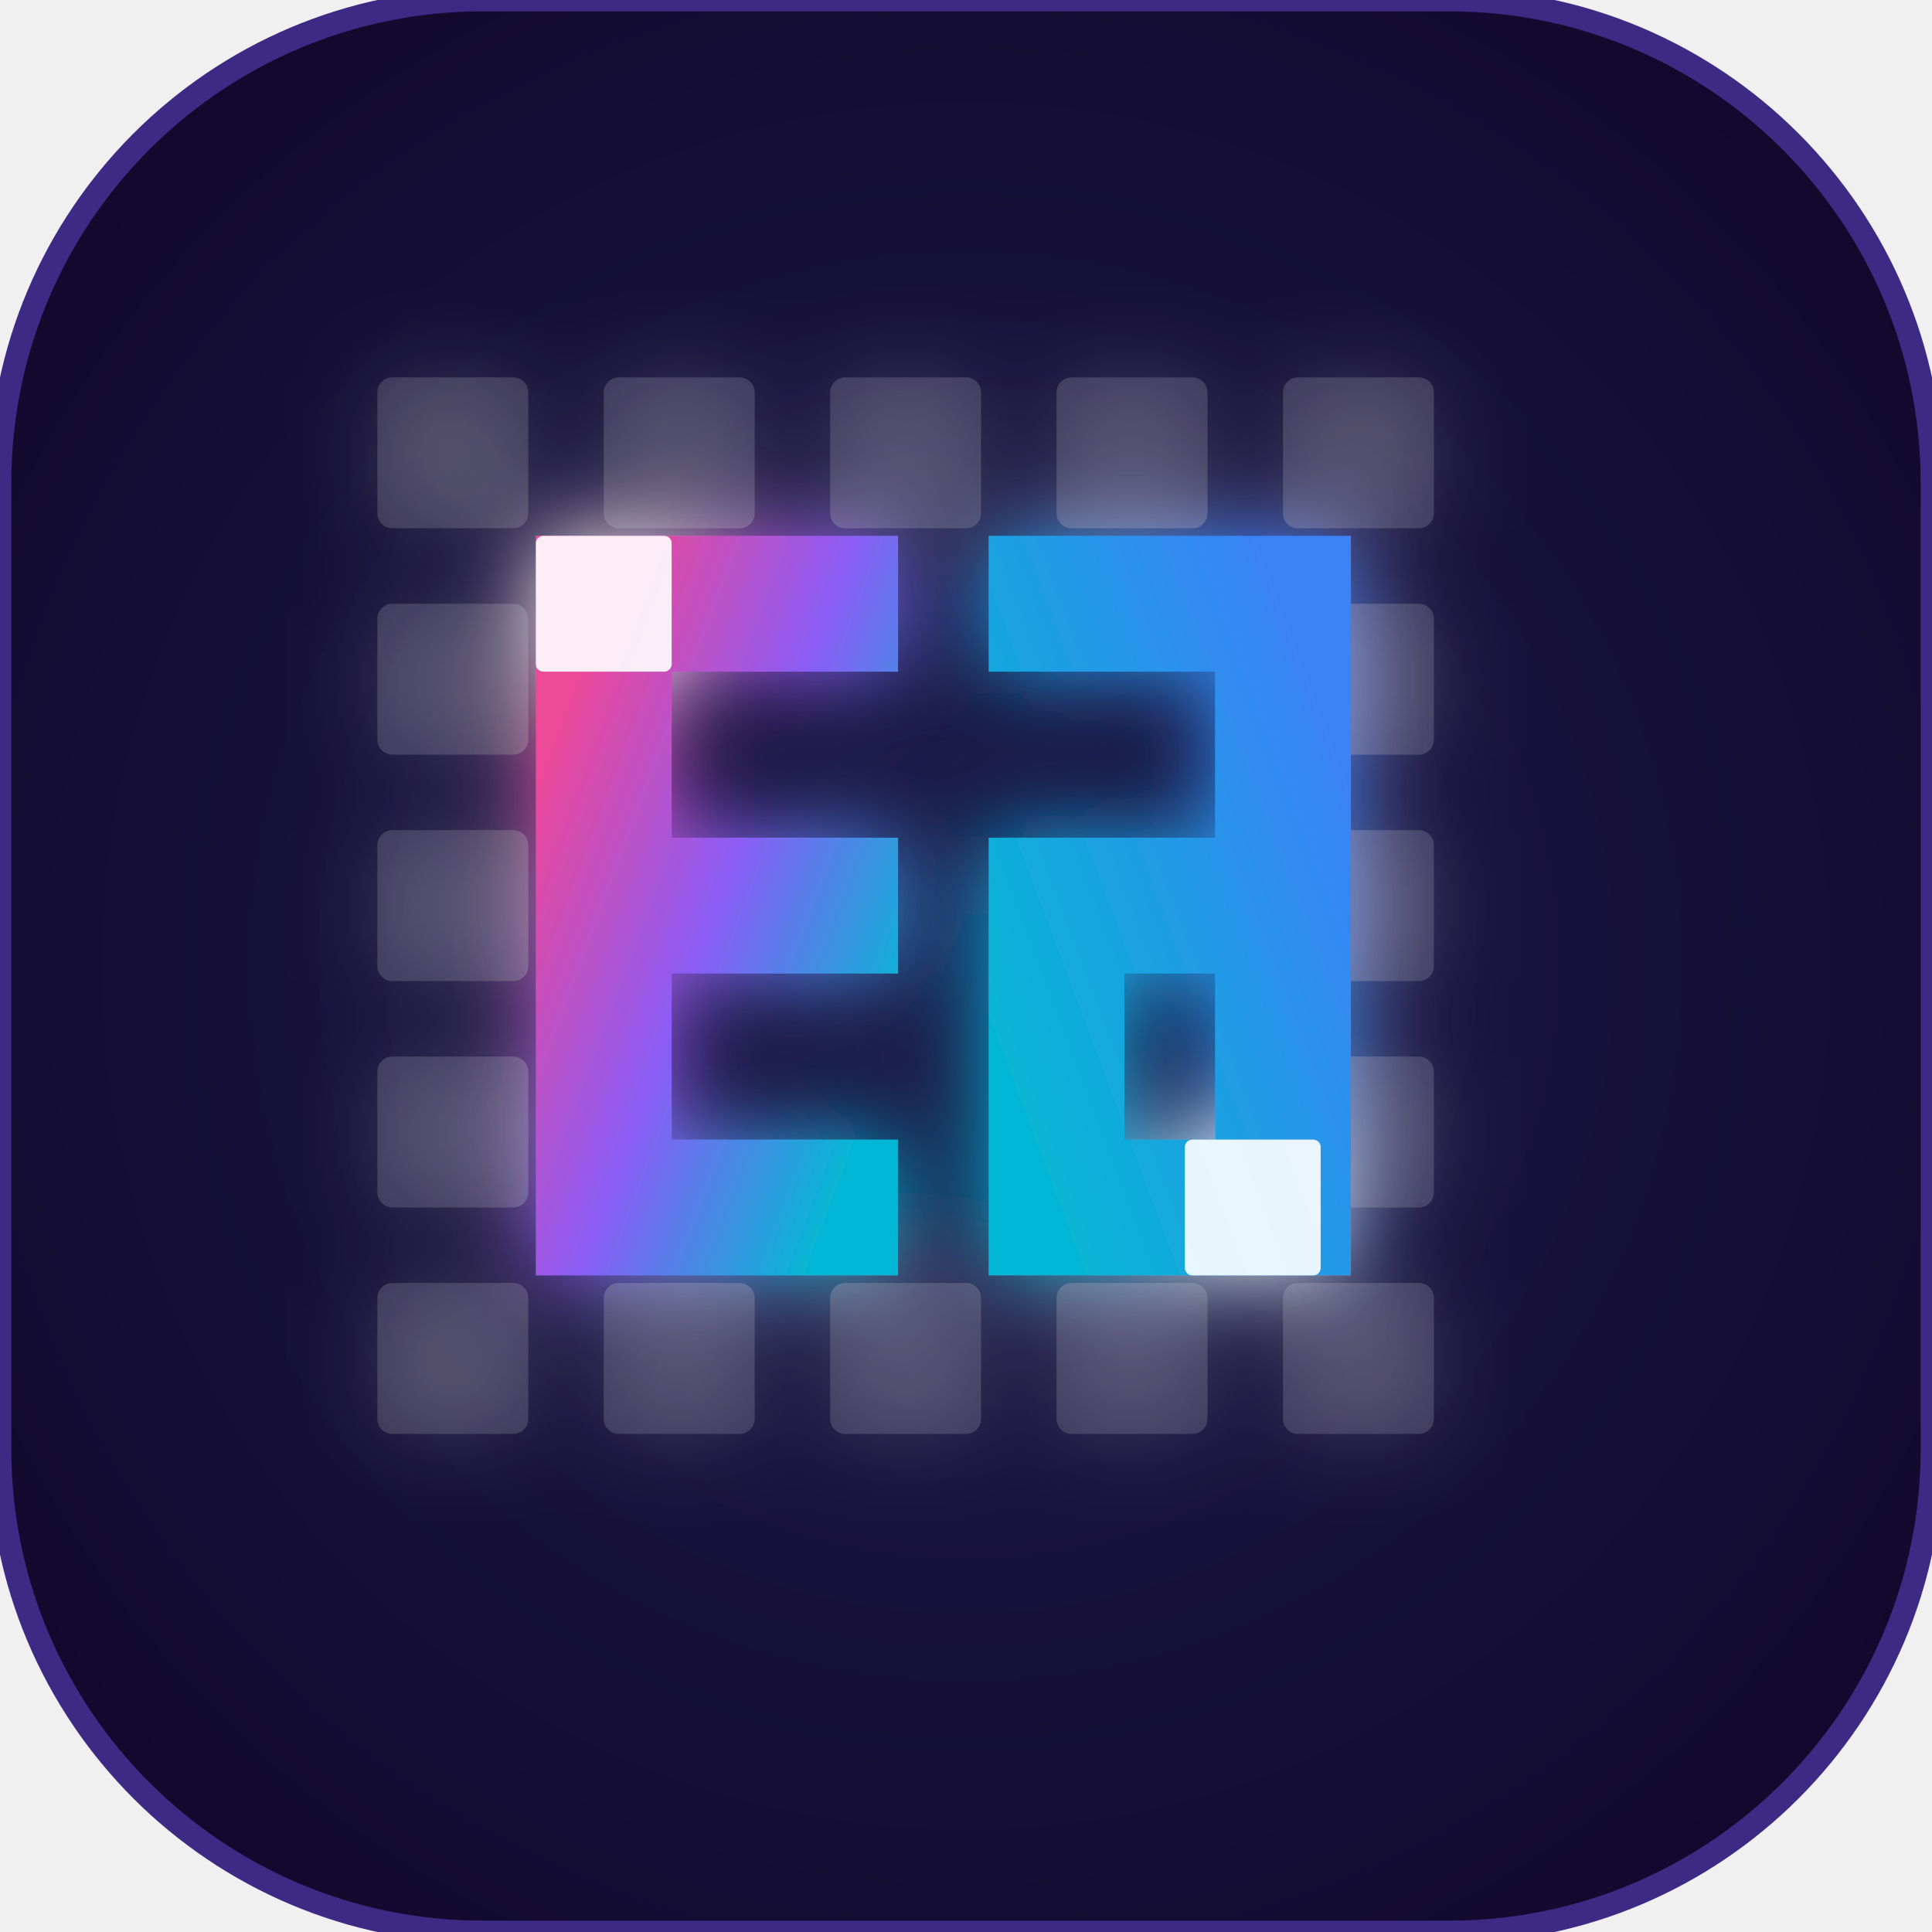
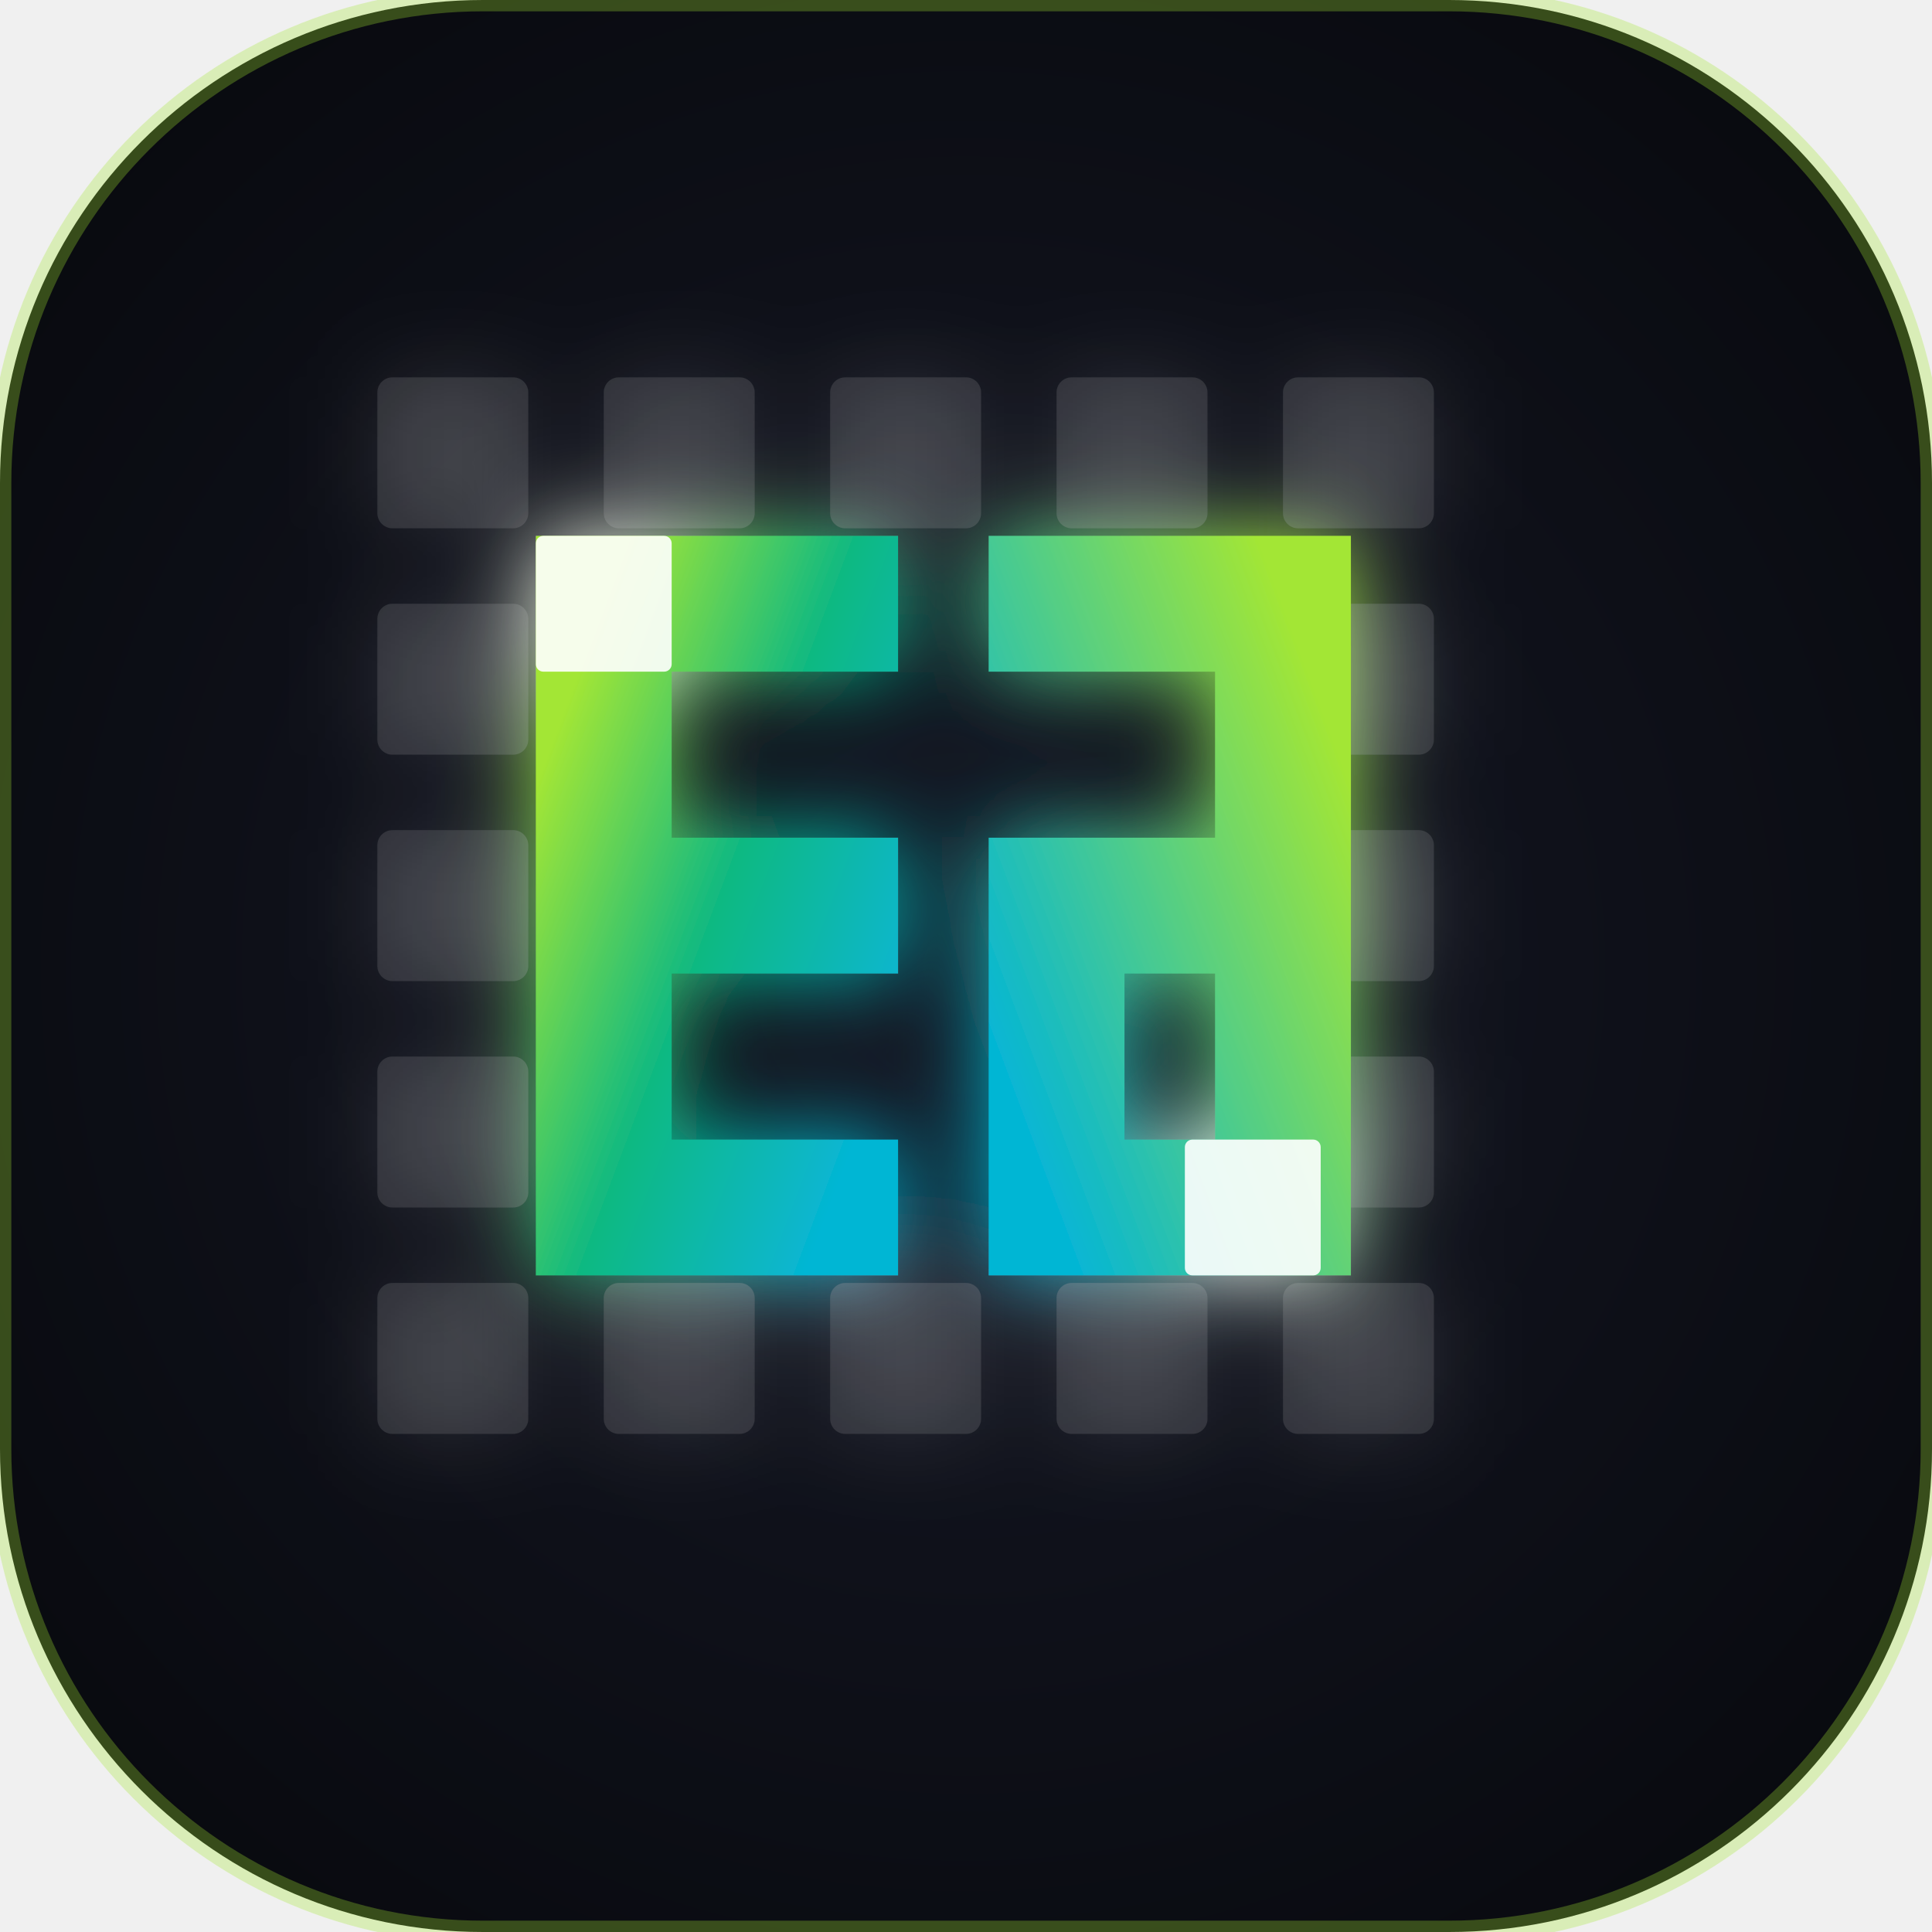
<svg xmlns="http://www.w3.org/2000/svg" viewBox="0 0 512 512" width="100%" height="100%">
  <defs>
    <radialGradient id="bgGrad" cx="50%" cy="50%" r="70%">
-       <stop offset="0%" stop-color="#1e1b4b" />
-       <stop offset="100%" stop-color="#0f0728" />
+       <stop offset="0%" stop-color="#151825" />
+       <stop offset="100%" stop-color="#07080c" />
    </radialGradient>
    <linearGradient id="neonGrad" x1="0%" y1="0%" x2="100%" y2="100%">
-       <stop offset="0%" stop-color="#ec4899" />
-       <stop offset="50%" stop-color="#8b5cf6" />
+       <stop offset="0%" stop-color="#a3e635" />
+       <stop offset="50%" stop-color="#10b981" />
      <stop offset="100%" stop-color="#06b6d4" />
    </linearGradient>
-     <linearGradient id="cyanGrad" x1="0%" y1="100%" x2="100%" y2="0%">
+     <linearGradient id="limeGrad" x1="0%" y1="100%" x2="100%" y2="0%">
      <stop offset="0%" stop-color="#06b6d4" />
-       <stop offset="100%" stop-color="#3b82f6" />
+       <stop offset="100%" stop-color="#a3e635" />
    </linearGradient>
    <filter id="glow" x="-20%" y="-20%" width="140%" height="140%">
      <feGaussianBlur stdDeviation="12" result="blur" />
      <feComposite in="SourceGraphic" in2="blur" operator="over" />
    </filter>
  </defs>
-   <rect width="512" height="512" rx="128" fill="url(#bgGrad)" stroke="#3b2b85" stroke-width="6" />
+   <rect width="512" height="512" rx="128" fill="url(#bgGrad)" stroke="#a3e635" stroke-width="6" stroke-opacity="0.3" />
  <g transform="translate(40, 40)" filter="url(#glow)">
-     <g opacity="0.15">
+     <g opacity="0.12">
      <rect x="60" y="60" width="40" height="40" fill="#fff" rx="4" />
      <rect x="120" y="60" width="40" height="40" fill="#fff" rx="4" />
      <rect x="180" y="60" width="40" height="40" fill="#fff" rx="4" />
      <rect x="240" y="60" width="40" height="40" fill="#fff" rx="4" />
      <rect x="300" y="60" width="40" height="40" fill="#fff" rx="4" />
      <rect x="60" y="120" width="40" height="40" fill="#fff" rx="4" />
      <rect x="300" y="120" width="40" height="40" fill="#fff" rx="4" />
      <rect x="60" y="180" width="40" height="40" fill="#fff" rx="4" />
      <rect x="300" y="180" width="40" height="40" fill="#fff" rx="4" />
      <rect x="60" y="240" width="40" height="40" fill="#fff" rx="4" />
      <rect x="300" y="240" width="40" height="40" fill="#fff" rx="4" />
      <rect x="60" y="300" width="40" height="40" fill="#fff" rx="4" />
      <rect x="120" y="300" width="40" height="40" fill="#fff" rx="4" />
      <rect x="180" y="300" width="40" height="40" fill="#fff" rx="4" />
      <rect x="240" y="300" width="40" height="40" fill="#fff" rx="4" />
      <rect x="300" y="300" width="40" height="40" fill="#fff" rx="4" />
    </g>
    <path d="M 180 120 L 120 120 L 120 280 L 180 280 M 120 200 L 180 200" fill="none" stroke="url(#neonGrad)" stroke-width="36" stroke-linecap="square" stroke-linejoin="miter" />
-     <path d="M 240 120 L 300 120 L 300 280 L 240 280 L 240 200 L 300 200" fill="none" stroke="url(#cyanGrad)" stroke-width="36" stroke-linecap="square" stroke-linejoin="miter" />
+     <path d="M 240 120 L 300 120 L 300 280 L 240 280 L 240 200 L 300 200" fill="none" stroke="url(#limeGrad)" stroke-width="36" stroke-linecap="square" stroke-linejoin="miter" />
    <rect x="102" y="102" width="36" height="36" fill="#fff" opacity="0.9" rx="2" />
    <rect x="274" y="262" width="36" height="36" fill="#fff" opacity="0.9" rx="2" />
  </g>
</svg>
